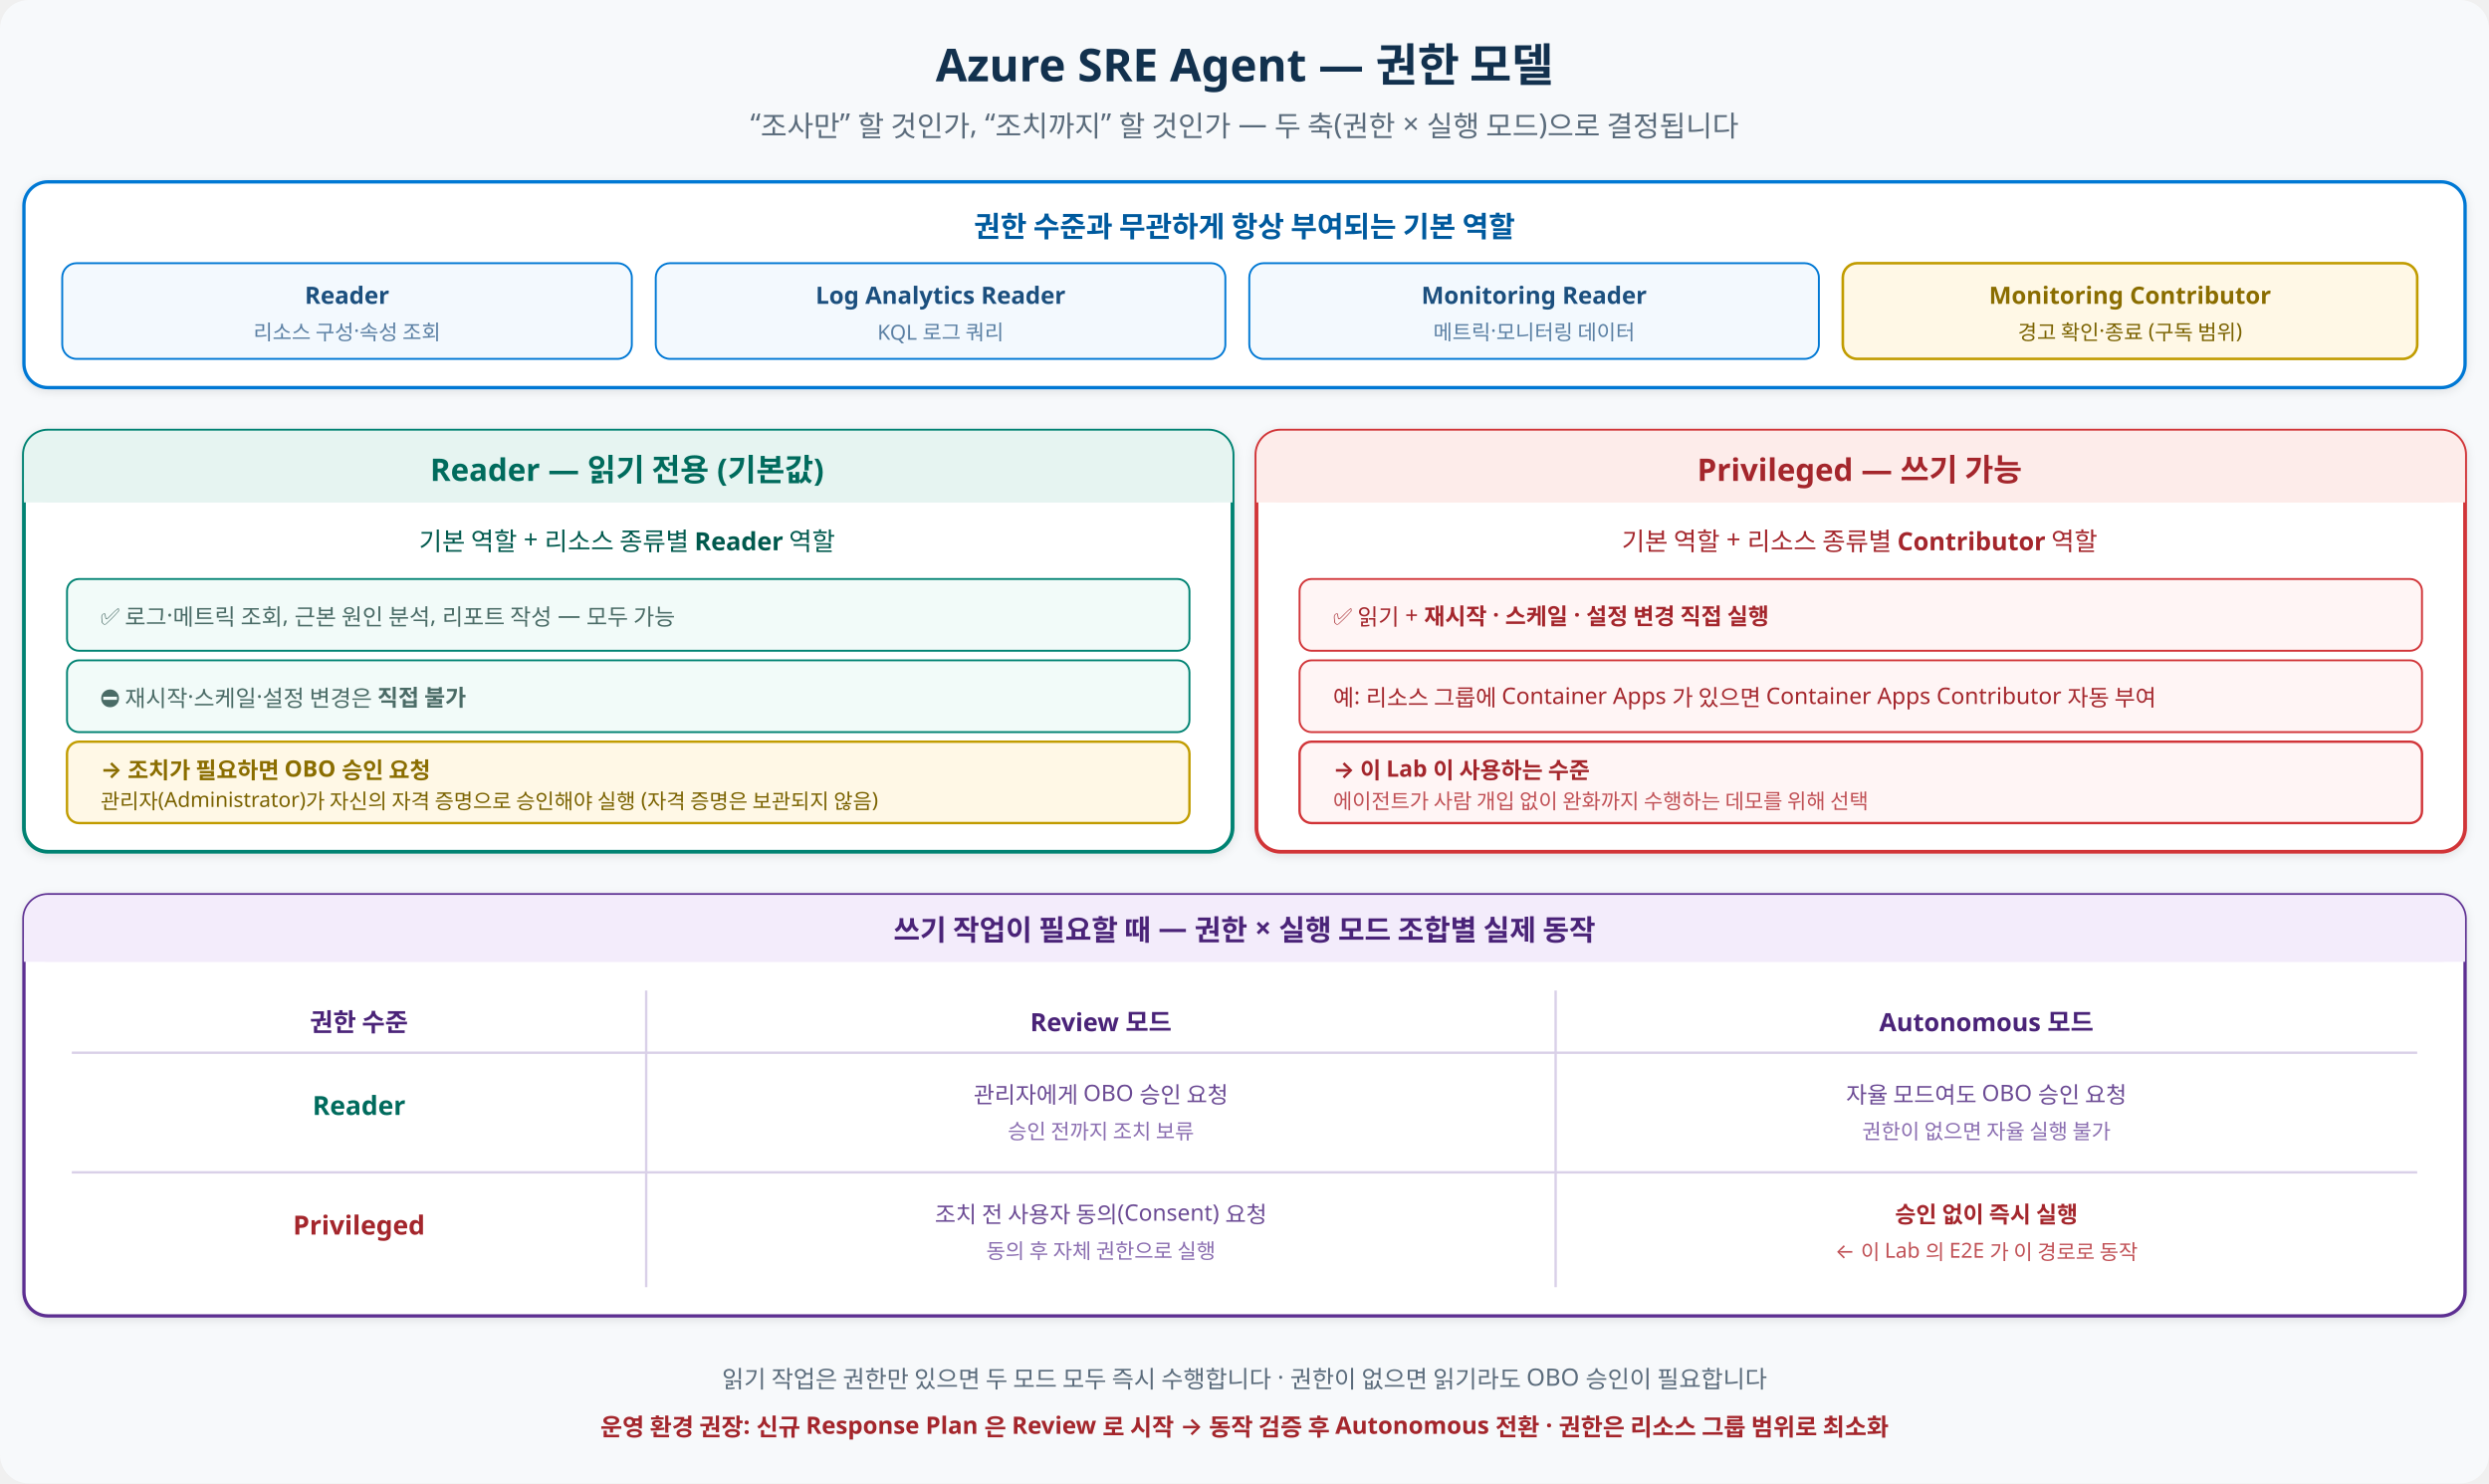
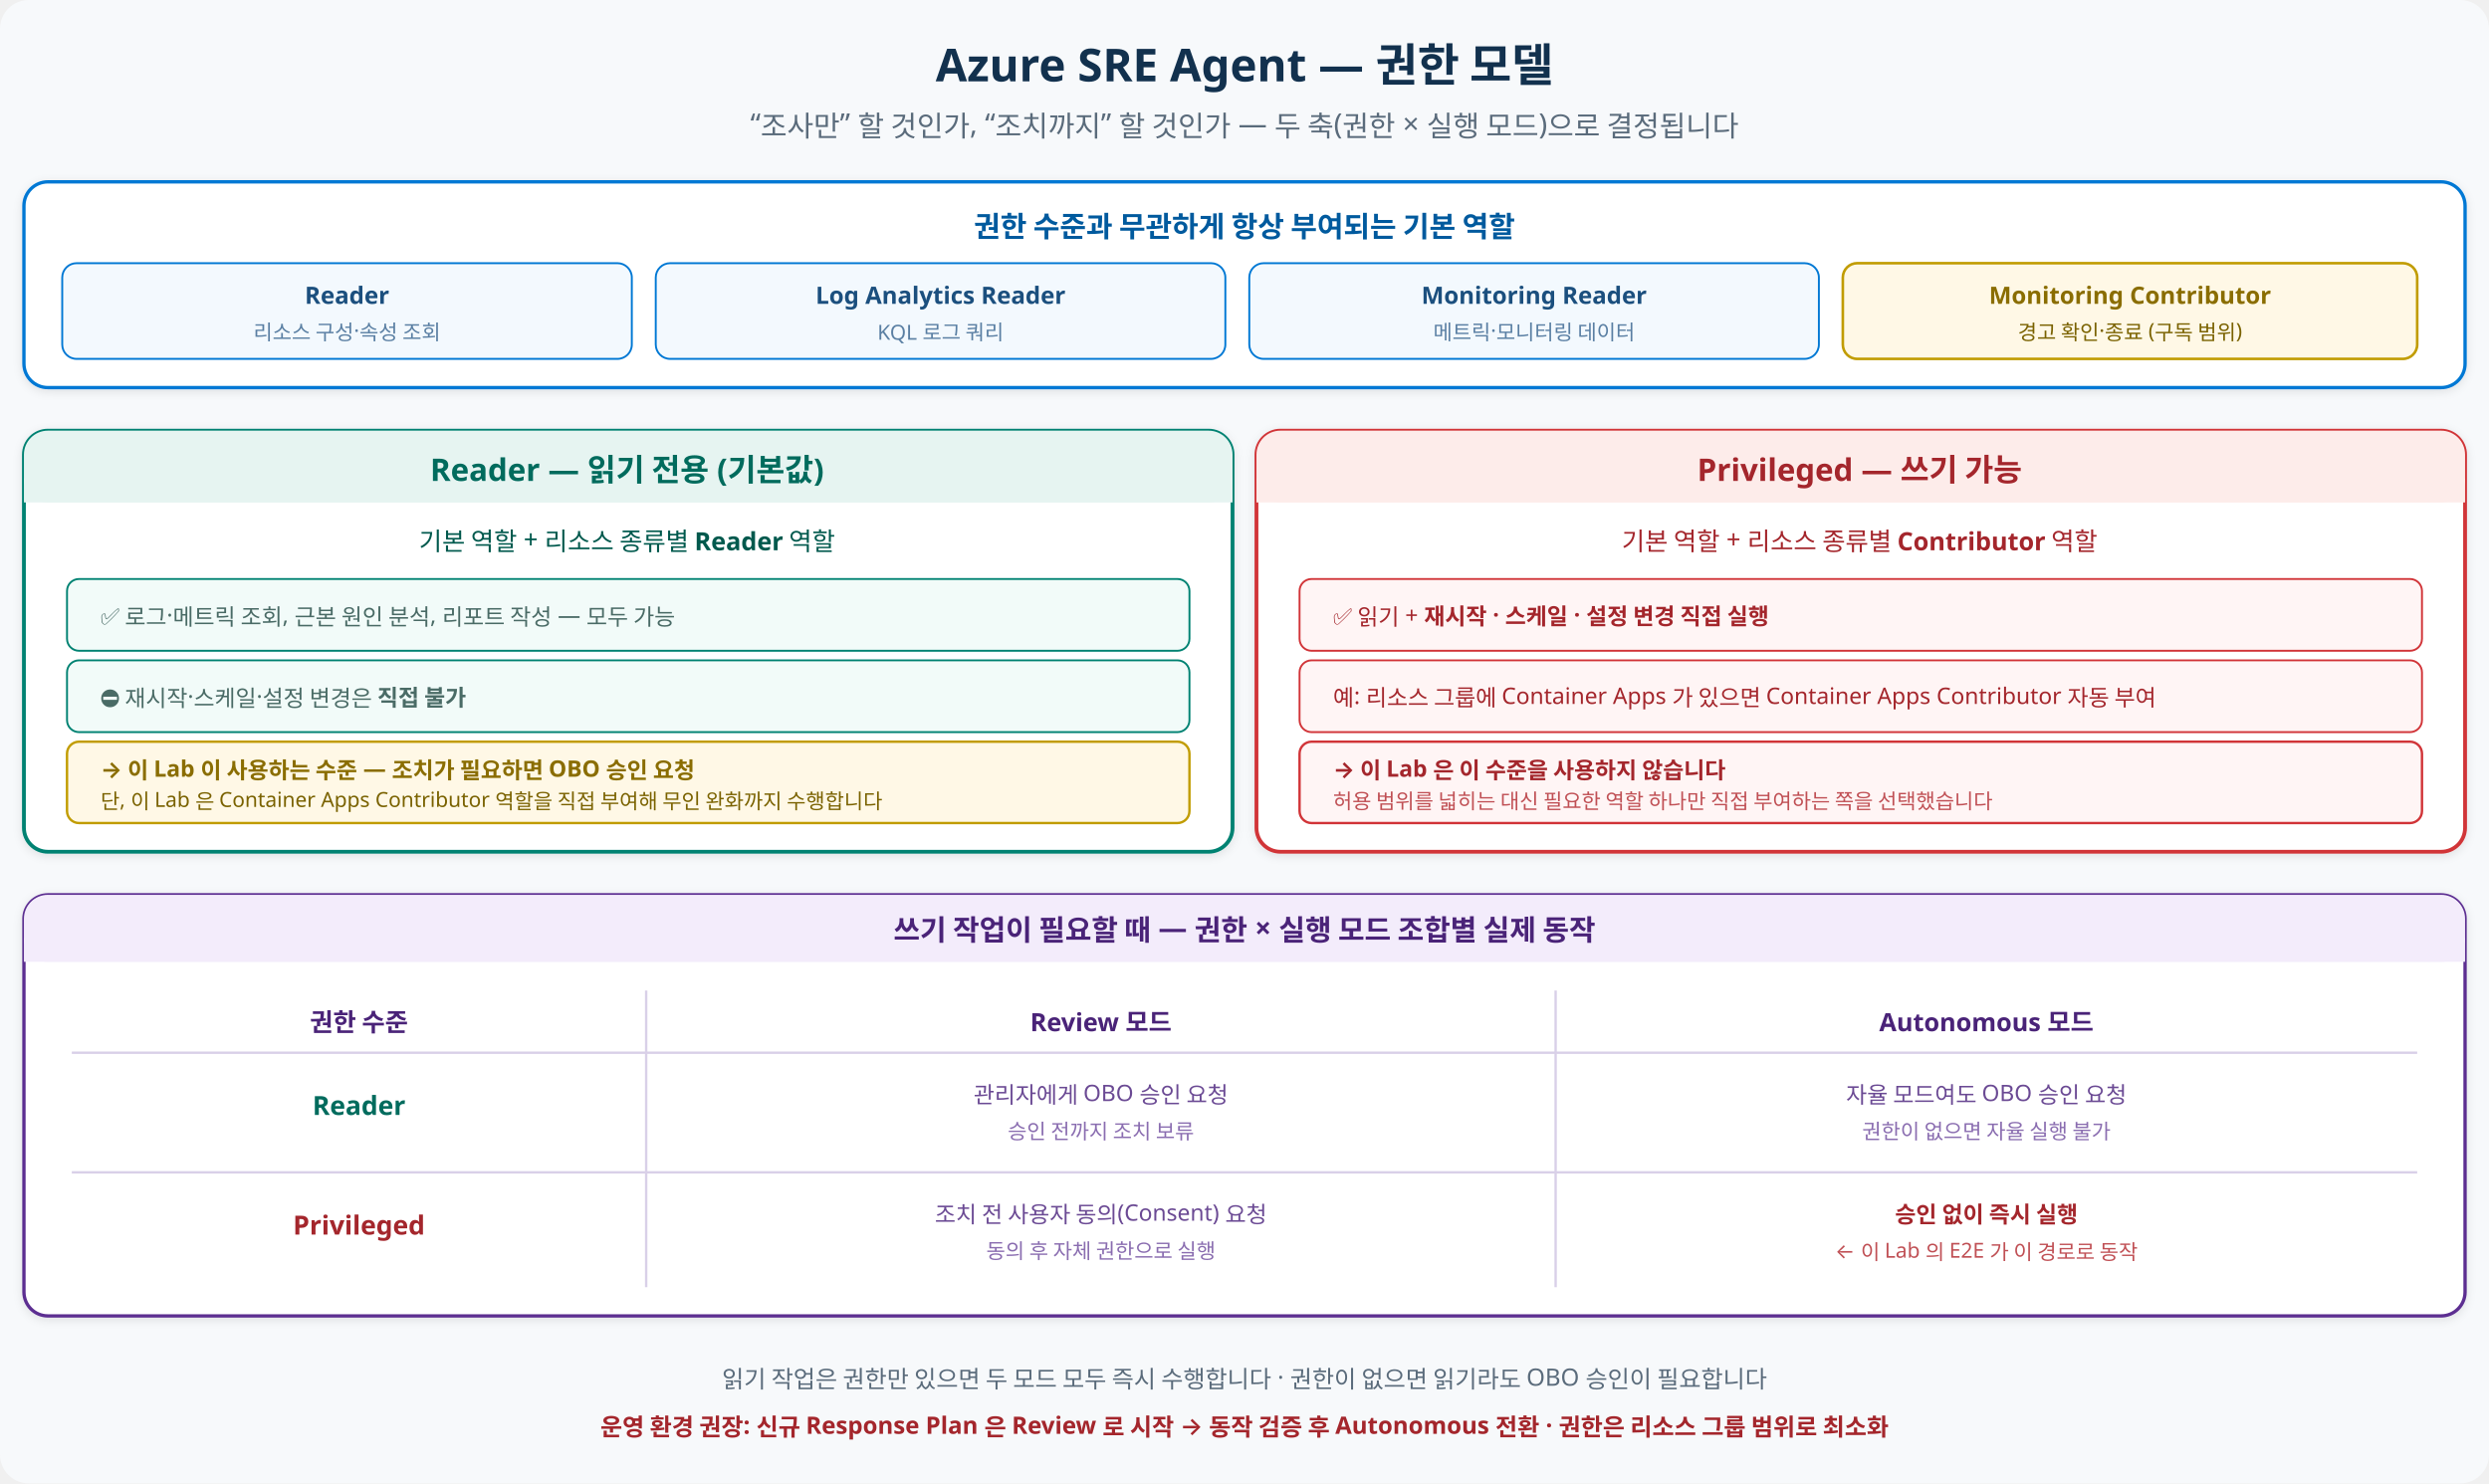
<svg xmlns="http://www.w3.org/2000/svg" viewBox="0 0 1040 620" font-family="Segoe UI, Malgun Gothic, 맑은 고딕, -apple-system, sans-serif">
  <defs>
    <filter id="q1" x="-4%" y="-8%" width="108%" height="120%">
      <feDropShadow dx="0" dy="1" stdDeviation="2" flood-opacity="0.10" />
    </filter>
    <marker id="qa" markerWidth="9" markerHeight="7" refX="9" refY="3.5" orient="auto">
      <path d="M0,0 L9,3.5 L0,7 Z" fill="#d13438" />
    </marker>
  </defs>
  <rect width="1040" height="620" rx="12" fill="#f7f9fb" />
  <text x="520" y="34" text-anchor="middle" font-size="19" font-weight="700" fill="#12314e">Azure SRE Agent — 권한 모델</text>
  <text x="520" y="56" text-anchor="middle" font-size="12" fill="#5a6b7b">“조사만” 할 것인가, “조치까지” 할 것인가 — 두 축(권한 × 실행 모드)으로 결정됩니다</text>
  <rect x="10" y="76" width="1020" height="86" rx="10" fill="#ffffff" stroke="#0078d4" stroke-width="1.4" filter="url(#q1)" />
  <text x="520" y="99" text-anchor="middle" font-size="12" font-weight="700" fill="#005a9e">권한 수준과 무관하게 항상 부여되는 기본 역할</text>
  <rect x="26" y="110" width="238" height="40" rx="6" fill="#f3f9fe" stroke="#0078d4" stroke-width="0.8" />
  <text x="145" y="127" text-anchor="middle" font-size="10" font-weight="700" fill="#1b4f7e">Reader</text>
  <text x="145" y="142" text-anchor="middle" font-size="8.7" fill="#5a7fa3">리소스 구성·속성 조회</text>
  <rect x="274" y="110" width="238" height="40" rx="6" fill="#f3f9fe" stroke="#0078d4" stroke-width="0.8" />
  <text x="393" y="127" text-anchor="middle" font-size="10" font-weight="700" fill="#1b4f7e">Log Analytics Reader</text>
  <text x="393" y="142" text-anchor="middle" font-size="8.7" fill="#5a7fa3">KQL 로그 쿼리</text>
  <rect x="522" y="110" width="238" height="40" rx="6" fill="#f3f9fe" stroke="#0078d4" stroke-width="0.8" />
  <text x="641" y="127" text-anchor="middle" font-size="10" font-weight="700" fill="#1b4f7e">Monitoring Reader</text>
  <text x="641" y="142" text-anchor="middle" font-size="8.7" fill="#5a7fa3">메트릭·모니터링 데이터</text>
  <rect x="770" y="110" width="240" height="40" rx="6" fill="#fff8e6" stroke="#c19c00" stroke-width="1.1" />
  <text x="890" y="127" text-anchor="middle" font-size="10" font-weight="700" fill="#8a6d00">Monitoring Contributor</text>
  <text x="890" y="142" text-anchor="middle" font-size="8.7" fill="#7a6200">경고 확인·종료 (구독 범위)</text>
  <rect x="10" y="180" width="505" height="176" rx="10" fill="#ffffff" stroke="#008272" stroke-width="1.6" filter="url(#q1)" />
  <rect x="10" y="180" width="505" height="30" rx="10" fill="#e6f4f1" />
  <rect x="10" y="200" width="505" height="10" fill="#e6f4f1" />
  <text x="262" y="201" text-anchor="middle" font-size="13" font-weight="700" fill="#006b5d">Reader — 읽기 전용 (기본값)</text>
  <text x="262" y="230" text-anchor="middle" font-size="10.5" fill="#00594d">기본 역할 + 리소스 종류별 <tspan font-weight="700">Reader</tspan> 역할</text>
  <rect x="28" y="242" width="469" height="30" rx="5" fill="#f2fbf9" stroke="#008272" stroke-width="0.8" />
  <text x="42" y="261" font-size="9.5" fill="#4a6b66">✅ 로그·메트릭 조회, 근본 원인 분석, 리포트 작성 — 모두 가능</text>
  <rect x="28" y="276" width="469" height="30" rx="5" fill="#f2fbf9" stroke="#008272" stroke-width="0.8" />
  <text x="42" y="295" font-size="9.5" fill="#4a6b66">⛔ 재시작·스케일·설정 변경은 <tspan font-weight="700">직접 불가</tspan>
  </text>
  <rect x="28" y="310" width="469" height="34" rx="5" fill="#fff8e6" stroke="#c19c00" stroke-width="1" />
-   <text x="42" y="325" font-size="9.5" font-weight="700" fill="#8a6d00">→ 조치가 필요하면 OBO 승인 요청</text>
-   <text x="42" y="338" font-size="8.7" fill="#7a6200">관리자(Administrator)가 자신의 자격 증명으로 승인해야 실행 (자격 증명은 보관되지 않음)</text>
+   <text x="42" y="325" font-size="9.5" font-weight="700" fill="#8a6d00">→ 이 Lab 이 사용하는 수준 — 조치가 필요하면 OBO 승인 요청</text>
+   <text x="42" y="338" font-size="8.7" fill="#7a6200">단, 이 Lab 은 Container Apps Contributor 역할을 직접 부여해 무인 완화까지 수행합니다</text>
  <rect x="525" y="180" width="505" height="176" rx="10" fill="#ffffff" stroke="#d13438" stroke-width="1.6" filter="url(#q1)" />
  <rect x="525" y="180" width="505" height="30" rx="10" fill="#fdecea" />
  <rect x="525" y="200" width="505" height="10" fill="#fdecea" />
  <text x="777" y="201" text-anchor="middle" font-size="13" font-weight="700" fill="#a4262c">Privileged — 쓰기 가능</text>
  <text x="777" y="230" text-anchor="middle" font-size="10.5" fill="#a4262c">기본 역할 + 리소스 종류별 <tspan font-weight="700">Contributor</tspan> 역할</text>
  <rect x="543" y="242" width="469" height="30" rx="5" fill="#fff5f5" stroke="#d13438" stroke-width="0.8" />
  <text x="557" y="261" font-size="9.5" fill="#a4262c">✅ 읽기 + <tspan font-weight="700">재시작 · 스케일 · 설정 변경 직접 실행</tspan>
  </text>
  <rect x="543" y="276" width="469" height="30" rx="5" fill="#fff5f5" stroke="#d13438" stroke-width="0.8" />
  <text x="557" y="295" font-size="9.5" fill="#a4262c">예: 리소스 그룹에 Container Apps 가 있으면 Container Apps Contributor 자동 부여</text>
  <rect x="543" y="310" width="469" height="34" rx="5" fill="#fff5f5" stroke="#d13438" stroke-width="1" />
-   <text x="557" y="325" font-size="9.5" font-weight="700" fill="#a4262c">→ 이 Lab 이 사용하는 수준</text>
-   <text x="557" y="338" font-size="8.7" fill="#c05055">에이전트가 사람 개입 없이 완화까지 수행하는 데모를 위해 선택</text>
+   <text x="557" y="325" font-size="9.5" font-weight="700" fill="#a4262c">→ 이 Lab 은 이 수준을 사용하지 않습니다</text>
+   <text x="557" y="338" font-size="8.7" fill="#c05055">허용 범위를 넓히는 대신 필요한 역할 하나만 직접 부여하는 쪽을 선택했습니다</text>
  <rect x="10" y="374" width="1020" height="176" rx="10" fill="#ffffff" stroke="#5c2d91" stroke-width="1.4" filter="url(#q1)" />
  <rect x="10" y="374" width="1020" height="28" rx="10" fill="#f3ecfb" />
  <rect x="10" y="392" width="1020" height="10" fill="#f3ecfb" />
  <text x="520" y="393" text-anchor="middle" font-size="12" font-weight="700" fill="#4a2378">쓰기 작업이 필요할 때 — 권한 × 실행 모드 조합별 실제 동작</text>
  <line x1="270" y1="414" x2="270" y2="538" stroke="#d9d0e8" stroke-width="1" />
  <line x1="650" y1="414" x2="650" y2="538" stroke="#d9d0e8" stroke-width="1" />
  <line x1="30" y1="440" x2="1010" y2="440" stroke="#d9d0e8" stroke-width="1" />
  <line x1="30" y1="490" x2="1010" y2="490" stroke="#d9d0e8" stroke-width="1" />
  <text x="150" y="431" text-anchor="middle" font-size="10.5" font-weight="700" fill="#4a2378">권한 수준</text>
  <text x="460" y="431" text-anchor="middle" font-size="10.5" font-weight="700" fill="#4a2378">Review 모드</text>
  <text x="830" y="431" text-anchor="middle" font-size="10.5" font-weight="700" fill="#4a2378">Autonomous 모드</text>
  <text x="150" y="466" text-anchor="middle" font-size="11" font-weight="700" fill="#006b5d">Reader</text>
  <text x="460" y="461" text-anchor="middle" font-size="9.5" fill="#6b4a94">관리자에게 OBO 승인 요청</text>
  <text x="460" y="476" text-anchor="middle" font-size="8.7" fill="#8a6db0">승인 전까지 조치 보류</text>
  <text x="830" y="461" text-anchor="middle" font-size="9.5" fill="#6b4a94">자율 모드여도 OBO 승인 요청</text>
  <text x="830" y="476" text-anchor="middle" font-size="8.7" fill="#8a6db0">권한이 없으면 자율 실행 불가</text>
  <text x="150" y="516" text-anchor="middle" font-size="11" font-weight="700" fill="#a4262c">Privileged</text>
  <text x="460" y="511" text-anchor="middle" font-size="9.5" fill="#6b4a94">조치 전 사용자 동의(Consent) 요청</text>
  <text x="460" y="526" text-anchor="middle" font-size="8.7" fill="#8a6db0">동의 후 자체 권한으로 실행</text>
  <text x="830" y="511" text-anchor="middle" font-size="9.5" font-weight="700" fill="#a4262c">승인 없이 즉시 실행</text>
  <text x="830" y="526" text-anchor="middle" font-size="8.7" fill="#c05055">← 이 Lab 의 E2E 가 이 경로로 동작</text>
  <text x="520" y="580" text-anchor="middle" font-size="10" fill="#5a6b7b">읽기 작업은 권한만 있으면 두 모드 모두 즉시 수행합니다 · 권한이 없으면 읽기라도 OBO 승인이 필요합니다</text>
  <text x="520" y="600" text-anchor="middle" font-size="10" font-weight="600" fill="#a4262c">운영 환경 권장: 신규 Response Plan 은 Review 로 시작 → 동작 검증 후 Autonomous 전환 · 권한은 리소스 그룹 범위로 최소화</text>
</svg>
